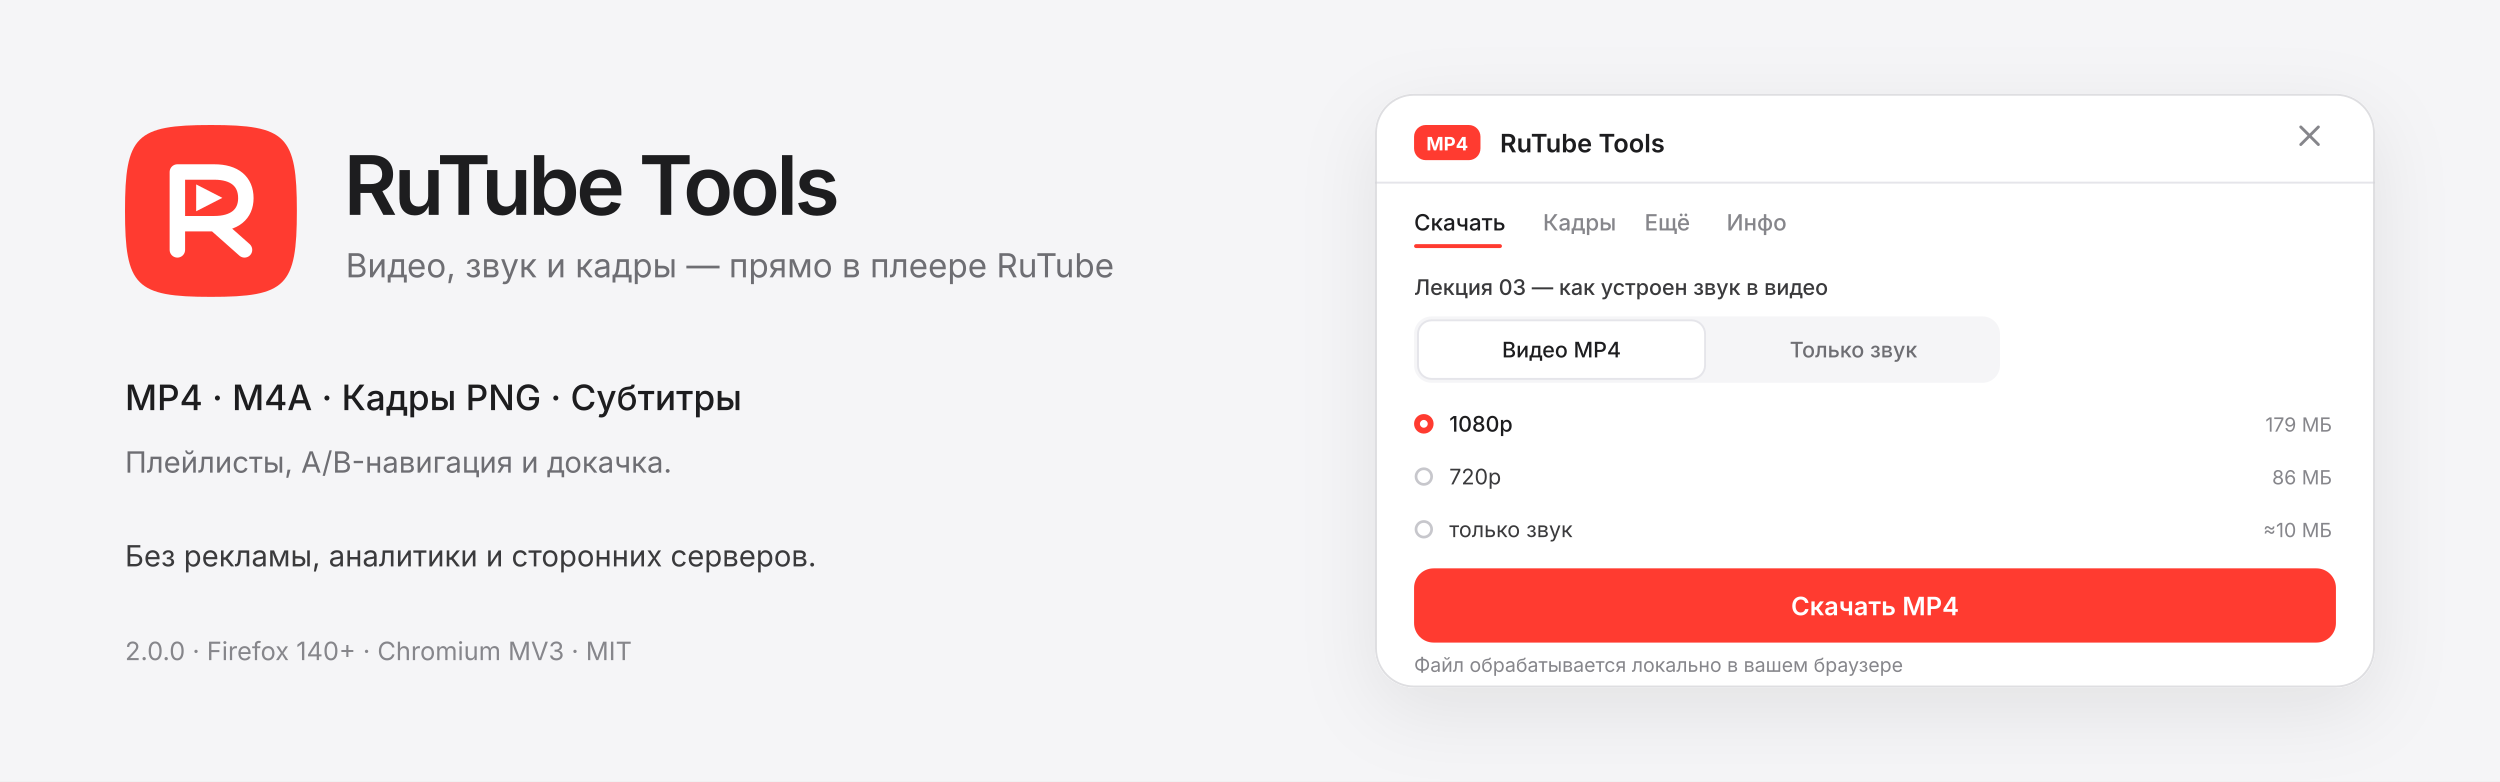
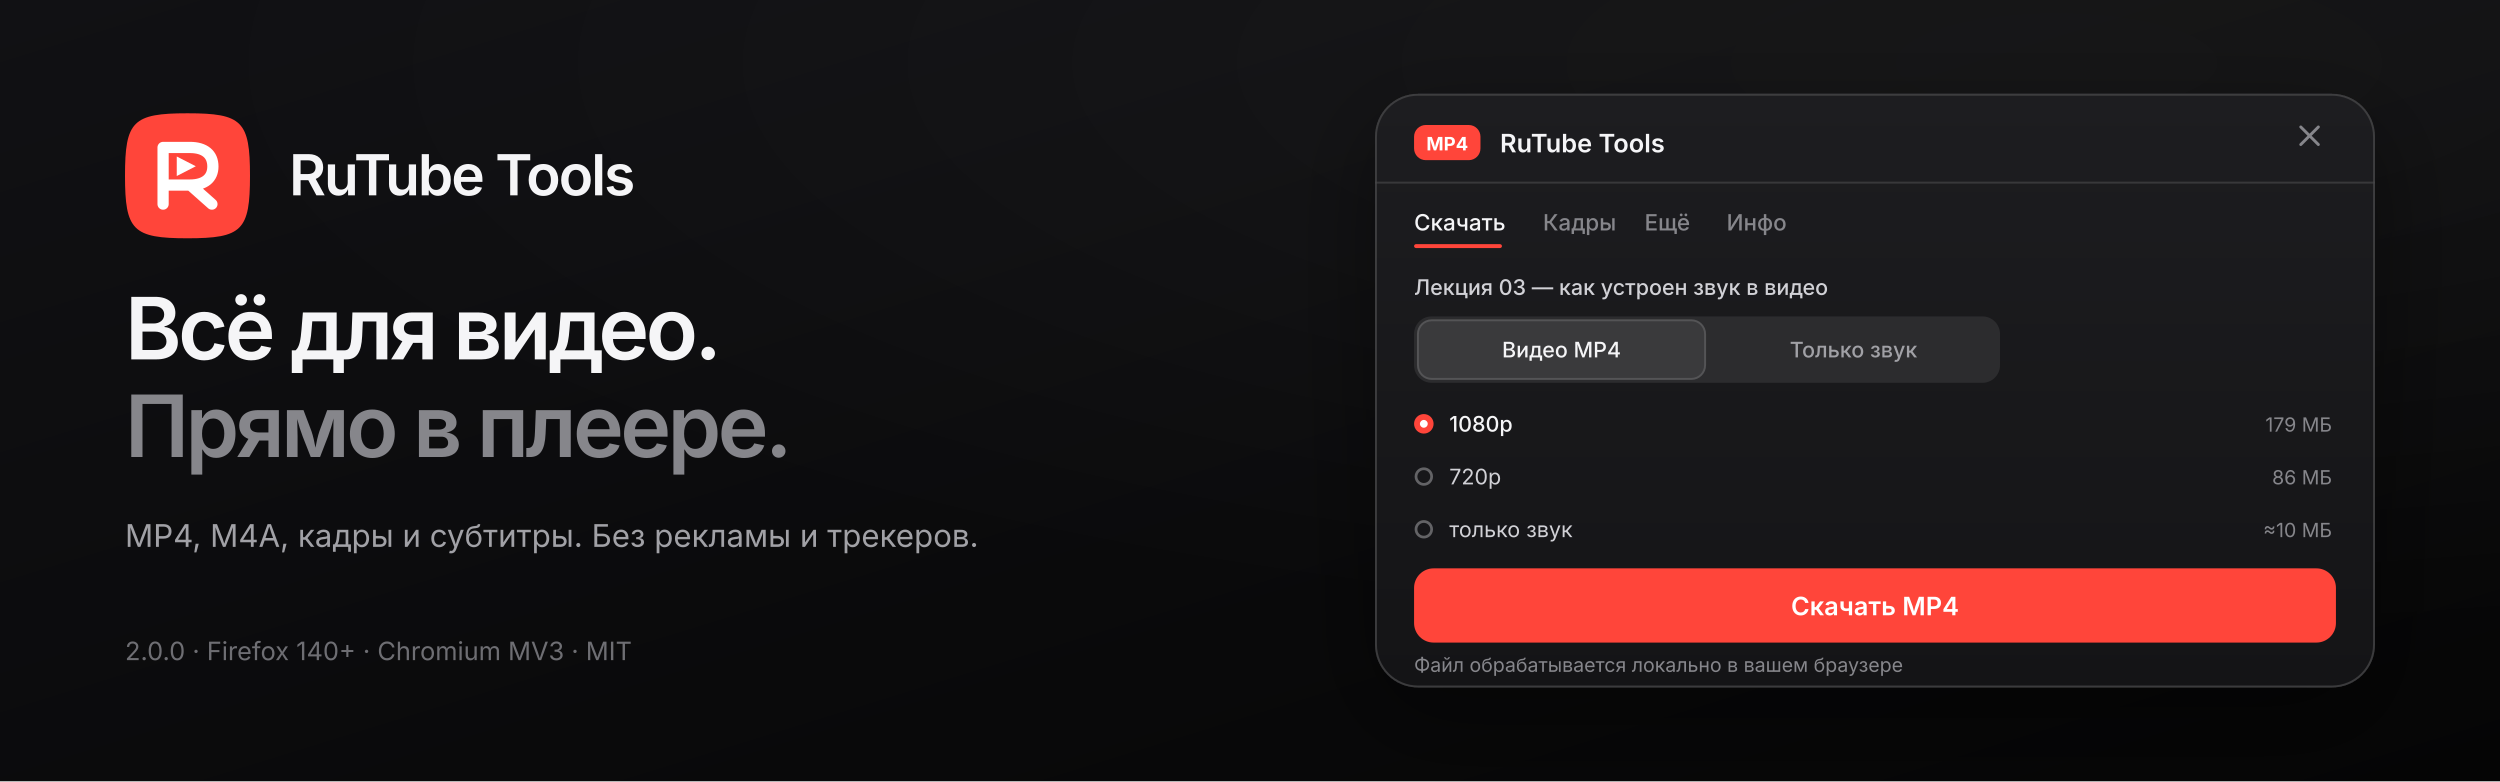
- <svg xmlns="http://www.w3.org/2000/svg" width="1280" height="400" viewBox="0 0 1280 400" role="img" aria-label="RuTube Tools — скачивание MP4, звук M4A и работа с кадрами в плеере RuTube" font-family="Inter, -apple-system, BlinkMacSystemFont, 'Segoe UI', sans-serif">
+ <svg xmlns="http://www.w3.org/2000/svg" width="1280" height="400" viewBox="0 0 1280 400" role="img" aria-label="RuTube Tools — всё для видео прямо в плеере RuTube" font-family="Inter, -apple-system, BlinkMacSystemFont, 'Segoe UI', sans-serif">
  <defs>
+     <linearGradient id="bg" x1="0" y1="0" x2="1" y2="1">
+       <stop offset="0" stop-color="#111114" />
+       <stop offset="1" stop-color="#050505" />
+     </linearGradient>
+     <radialGradient id="material" cx="0.82" cy="0.08" r="0.75">
+       <stop offset="0" stop-color="#fff" stop-opacity="0.045" />
+       <stop offset="1" stop-color="#fff" stop-opacity="0" />
+     </radialGradient>
+     <linearGradient id="panel" x1="0" y1="0" x2="0" y2="1">
+       <stop offset="0" stop-color="#1d1d20" />
+       <stop offset="1" stop-color="#141416" />
+     </linearGradient>
    <filter id="panelShadow" x="-20%" y="-25%" width="140%" height="160%">
-       <feDropShadow dx="0" dy="12" stdDeviation="20" flood-color="#000" flood-opacity="0.08" />
+       <feDropShadow dx="0" dy="16" stdDeviation="24" flood-color="#000" flood-opacity="0.42" />
    </filter>
    <clipPath id="panelClip">
-       <rect x="704" y="48" width="512" height="304" rx="20" />
+       <rect x="704" y="48" width="512" height="304" rx="22" />
    </clipPath>
  </defs>
-   <rect width="1280" height="400" fill="#f5f5f7" />
-   <g transform="translate(64 64) scale(.171875)">
-     <path fill="#ff3b30" d="M256 0C480 0 512 32 512 256C512 480 480 512 256 512C32 512 0 480 0 256C0 32 32 0 256 0Z" />
+   <rect width="1280" height="400" fill="url(#bg)" />
+   <rect width="1280" height="400" fill="url(#material)" />
+   <g transform="translate(64 58) scale(.125)">
+     <path fill="#ff453a" d="M256 0C480 0 512 32 512 256C512 480 480 512 256 512C32 512 0 480 0 256C0 32 32 0 256 0Z" />
    <path d="M156 372V140H266C326 140 360 168 360 218C360 266 326 294 266 294H156M268 294L356 372" fill="none" stroke="#fff" stroke-width="46" stroke-linecap="round" stroke-linejoin="round" />
    <path d="M212 177L290 217L212 257Z" fill="#fff" />
  </g>
-   <text x="176" y="110" font-size="42" font-weight="600" letter-spacing="-1.7" fill="#1d1d1f">RuTube Tools</text>
-   <text x="177" y="142" font-size="17" fill="#6e6e73">Видео, звук и кадры — прямо в плеере RuTube</text>
-   <text x="64" y="210" font-size="18" font-weight="500" fill="#1d1d1f">MP4 · M4A · Кадры PNG · Субтитры</text>
-   <text x="64" y="242" font-size="15" fill="#6e6e73">Плейлисты, A/B-навигация и докачка.</text>
-   <text x="64" y="290" font-size="15" fill="#3a3a3c">Без рекламы, аналитики и сторонних серверов.</text>
-   <text x="64" y="338" font-size="13" fill="#86868b">2.0.0  ·  Firefox 140+  ·  Chromium MV3  ·  MIT</text>
-   <rect x="704" y="48" width="512" height="304" rx="20" fill="#fff" filter="url(#panelShadow)" />
+   <text x="148" y="100" font-size="29" font-weight="600" letter-spacing="-1" fill="#f5f5f7">RuTube Tools</text>
+   <text x="64" y="184" font-size="44" font-weight="600" letter-spacing="-1.8" fill="#f5f5f7">Всё для видео.</text>
+   <text x="64" y="234" font-size="44" font-weight="600" letter-spacing="-1.8" fill="#86868b">Прямо в плеере.</text>
+   <text x="64" y="280" font-size="16" fill="#a1a1a6">MP4, M4A, кадры и субтитры. Без рекламы и трекеров.</text>
+   <text x="64" y="338" font-size="13" fill="#6e6e73">2.0.0  ·  Firefox 140+  ·  Chromium MV3  ·  MIT</text>
+   <rect x="704" y="48" width="512" height="304" rx="22" fill="#161618" filter="url(#panelShadow)" />
  <g clip-path="url(#panelClip)">
-     <rect x="704" y="48" width="512" height="304" fill="#fff" />
-     <rect x="704" y="93" width="512" height="1" fill="#e5e5ea" />
-     <rect x="724" y="64" width="34" height="18" rx="6" fill="#ff3b30" />
+     <rect x="704" y="48" width="512" height="304" fill="url(#panel)" />
+     <rect x="704" y="93" width="512" height="1" fill="#38383a" />
+     <rect x="724" y="64" width="34" height="18" rx="6" fill="#ff453a" />
    <text x="741" y="77" text-anchor="middle" font-size="9.5" font-weight="700" fill="#fff">MP4</text>
-     <text x="768" y="78" font-size="13" font-weight="600" fill="#1d1d1f">RuTube Tools</text>
+     <text x="768" y="78" font-size="13" font-weight="600" fill="#f5f5f7">RuTube Tools</text>
    <path d="M1178 65l9 9m0-9l-9 9" stroke="#86868b" stroke-width="1.5" stroke-linecap="round" />
    <g font-size="11.5" font-weight="500">
-       <text x="724" y="118" fill="#1d1d1f">Скачать</text>
-       <rect x="724" y="125" width="45" height="2" rx="1" fill="#ff3b30" />
+       <text x="724" y="118" fill="#f5f5f7">Скачать</text>
+       <rect x="724" y="125" width="45" height="2" rx="1" fill="#ff453a" />
      <text x="790" y="118" fill="#86868b">Кадры</text>
      <text x="842" y="118" fill="#86868b">Ещё</text>
      <text x="884" y="118" fill="#86868b">Инфо</text>
    </g>
-     <text x="724" y="151" font-size="11" font-weight="500" fill="#3a3a3c">Лекция 03 — как устроен звук в видео</text>
-     <rect x="724" y="162" width="300" height="34" rx="9" fill="#f5f5f7" />
-     <rect x="726" y="164" width="147" height="30" rx="7" fill="#fff" stroke="#e5e5ea" />
-     <text x="799.5" y="183" text-anchor="middle" font-size="11" font-weight="500" fill="#1d1d1f">Видео MP4</text>
-     <text x="949" y="183" text-anchor="middle" font-size="11" font-weight="500" fill="#6e6e73">Только звук</text>
+     <text x="724" y="151" font-size="11" font-weight="500" fill="#d1d1d6">Лекция 03 — как устроен звук в видео</text>
+     <rect x="724" y="162" width="300" height="34" rx="9" fill="#2c2c2e" />
+     <rect x="726" y="164" width="147" height="30" rx="7" fill="#3a3a3c" stroke="#545456" />
+     <text x="799.5" y="183" text-anchor="middle" font-size="11" font-weight="500" fill="#f5f5f7">Видео MP4</text>
+     <text x="949" y="183" text-anchor="middle" font-size="11" font-weight="500" fill="#a1a1a6">Только звук</text>
    <g font-size="11">
-       <circle cx="729" cy="217" r="5" fill="#ff3b30" />
+       <circle cx="729" cy="217" r="5" fill="#ff453a" />
      <circle cx="729" cy="217" r="2" fill="#fff" />
-       <text x="742" y="221" fill="#1d1d1f" font-weight="500">1080p</text>
+       <text x="742" y="221" fill="#f5f5f7" font-weight="500">1080p</text>
      <text x="1194" y="221" text-anchor="end" font-size="10" fill="#86868b">179 МБ</text>
-       <circle cx="729" cy="244" r="4" fill="none" stroke="#c7c7cc" stroke-width="1.4" />
-       <text x="742" y="248" fill="#3a3a3c">720p</text>
+       <circle cx="729" cy="244" r="4" fill="none" stroke="#636366" stroke-width="1.4" />
+       <text x="742" y="248" fill="#d1d1d6">720p</text>
      <text x="1194" y="248" text-anchor="end" font-size="10" fill="#86868b">86 МБ</text>
-       <circle cx="729" cy="271" r="4" fill="none" stroke="#c7c7cc" stroke-width="1.4" />
-       <text x="742" y="275" fill="#3a3a3c">только звук</text>
+       <circle cx="729" cy="271" r="4" fill="none" stroke="#636366" stroke-width="1.4" />
+       <text x="742" y="275" fill="#d1d1d6">только звук</text>
      <text x="1194" y="275" text-anchor="end" font-size="10" fill="#86868b">≈10 МБ</text>
    </g>
-     <rect x="724" y="291" width="472" height="38" rx="10" fill="#ff3b30" />
+     <rect x="724" y="291" width="472" height="38" rx="10" fill="#ff453a" />
    <text x="960" y="315" text-anchor="middle" font-size="13" font-weight="600" fill="#fff">Скачать MP4</text>
    <text x="724" y="344" font-size="10" fill="#86868b">Файл обрабатывается локально в вашем браузере</text>
  </g>
-   <rect x="704.5" y="48.5" width="511" height="303" rx="19.5" fill="none" stroke="#d2d2d7" stroke-opacity="0.75" />
+   <rect x="704.5" y="48.5" width="511" height="303" rx="21.5" fill="none" stroke="#48484a" stroke-opacity="0.75" />
</svg>
